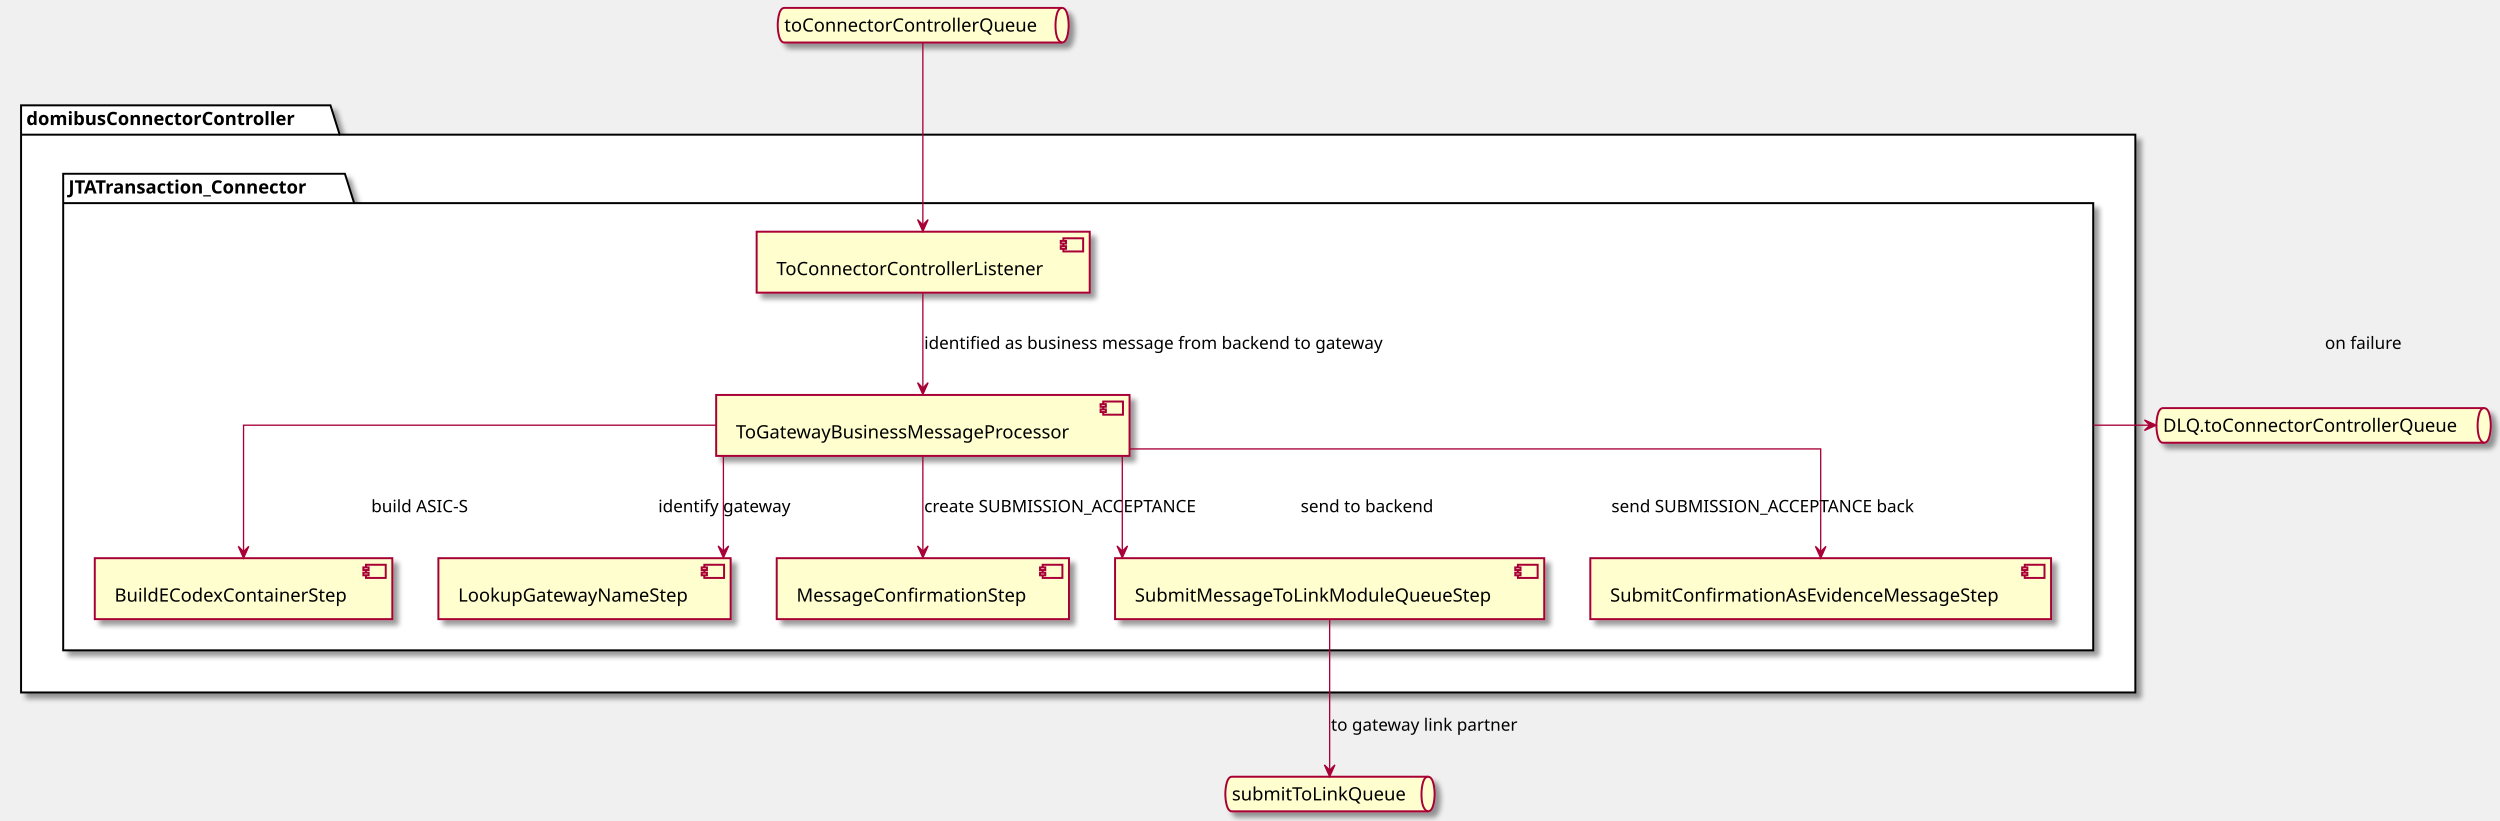
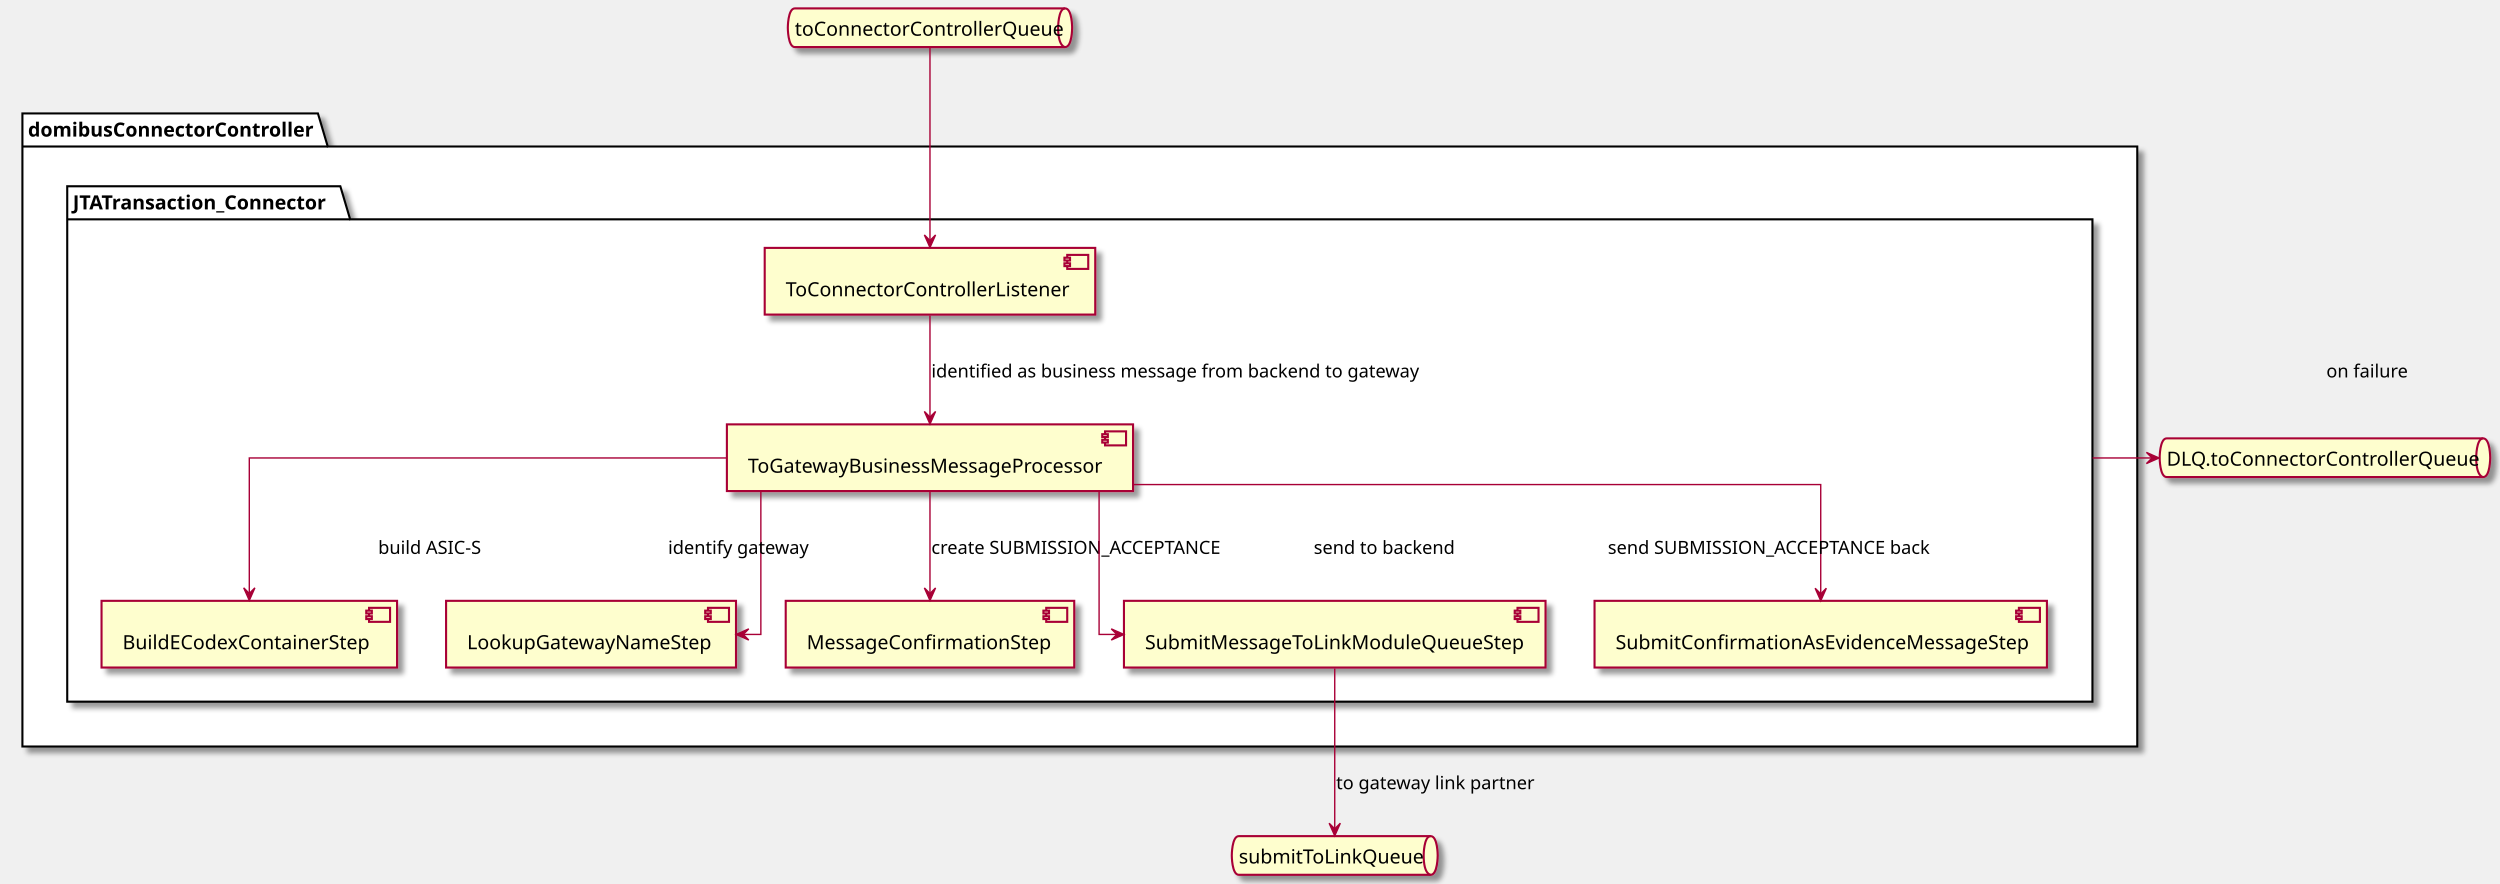
- <svg xmlns="http://www.w3.org/2000/svg" contentScriptType="application/ecmascript" contentStyleType="text/css" height="623px" preserveAspectRatio="none" style="width:1899px;height:623px;background:#FFFFFF;" version="1.1" viewBox="0 0 1899 623" width="1899px" zoomAndPan="magnify">
+ <svg xmlns="http://www.w3.org/2000/svg" contentScriptType="application/ecmascript" contentStyleType="text/css" height="631px" preserveAspectRatio="none" style="width:1785px;height:631px;background:#FFFFFF;" version="1.1" viewBox="0 0 1785 631" width="1785px" zoomAndPan="magnify">
  <defs>
    <filter height="300%" id="f14c8f2ezxr5q1" width="300%" x="-1" y="-1">
      <feGaussianBlur result="blurOut" stdDeviation="2.0" />
      <feColorMatrix in="blurOut" result="blurOut2" type="matrix" values="0 0 0 0 0 0 0 0 0 0 0 0 0 0 0 0 0 0 .4 0" />
      <feOffset dx="4.0" dy="4.0" in="blurOut2" result="blurOut3" />
      <feBlend in="SourceGraphic" in2="blurOut3" mode="normal" />
    </filter>
  </defs>
  <g>
-     <polygon fill="#FFFFFF" filter="url(#f14c8f2ezxr5q1)" points="16,80,251,80,258,102.297,1622,102.297,1622,526,16,526,16,80" style="stroke:#000000;stroke-width:1.5;" />
-     <line style="stroke:#000000;stroke-width:1.5;" x1="16" x2="258" y1="102.297" y2="102.297" />
-     <text fill="#000000" font-family="sans-serif" font-size="14" font-weight="bold" lengthAdjust="spacing" textLength="229" x="20" y="94.995">domibusConnectorController</text>
-     <polygon fill="#FFFFFF" filter="url(#f14c8f2ezxr5q1)" points="48,132,262,132,269,154.297,1590,154.297,1590,494,48,494,48,132" style="stroke:#000000;stroke-width:1.5;" />
-     <line style="stroke:#000000;stroke-width:1.5;" x1="48" x2="269" y1="154.297" y2="154.297" />
-     <text fill="#000000" font-family="sans-serif" font-size="14" font-weight="bold" lengthAdjust="spacing" textLength="208" x="52" y="146.995">JTATransaction_Connector</text>
-     <rect fill="#FEFECE" filter="url(#f14c8f2ezxr5q1)" height="46.297" style="stroke:#A80036;stroke-width:1.5;" width="253" x="574.75" y="176" />
-     <rect fill="#FEFECE" height="10" style="stroke:#A80036;stroke-width:1.5;" width="15" x="807.75" y="181" />
-     <rect fill="#FEFECE" height="2" style="stroke:#A80036;stroke-width:1.5;" width="4" x="805.75" y="183" />
-     <rect fill="#FEFECE" height="2" style="stroke:#A80036;stroke-width:1.5;" width="4" x="805.75" y="187" />
-     <text fill="#000000" font-family="sans-serif" font-size="14" lengthAdjust="spacing" textLength="213" x="589.75" y="208.995">ToConnectorControllerListener</text>
-     <rect fill="#FEFECE" filter="url(#f14c8f2ezxr5q1)" height="46.297" style="stroke:#A80036;stroke-width:1.5;" width="314" x="544" y="300" />
-     <rect fill="#FEFECE" height="10" style="stroke:#A80036;stroke-width:1.5;" width="15" x="838" y="305" />
-     <rect fill="#FEFECE" height="2" style="stroke:#A80036;stroke-width:1.5;" width="4" x="836" y="307" />
-     <rect fill="#FEFECE" height="2" style="stroke:#A80036;stroke-width:1.5;" width="4" x="836" y="311" />
-     <text fill="#000000" font-family="sans-serif" font-size="14" lengthAdjust="spacing" textLength="274" x="559" y="332.995">ToGatewayBusinessMessageProcessor</text>
-     <rect fill="#FEFECE" filter="url(#f14c8f2ezxr5q1)" height="46.297" style="stroke:#A80036;stroke-width:1.5;" width="226" x="72" y="424" />
-     <rect fill="#FEFECE" height="10" style="stroke:#A80036;stroke-width:1.5;" width="15" x="278" y="429" />
-     <rect fill="#FEFECE" height="2" style="stroke:#A80036;stroke-width:1.5;" width="4" x="276" y="431" />
-     <rect fill="#FEFECE" height="2" style="stroke:#A80036;stroke-width:1.5;" width="4" x="276" y="435" />
-     <text fill="#000000" font-family="sans-serif" font-size="14" lengthAdjust="spacing" textLength="186" x="87" y="456.995">BuildECodexContainerStep</text>
-     <rect fill="#FEFECE" filter="url(#f14c8f2ezxr5q1)" height="46.297" style="stroke:#A80036;stroke-width:1.5;" width="222" x="333" y="424" />
-     <rect fill="#FEFECE" height="10" style="stroke:#A80036;stroke-width:1.5;" width="15" x="535" y="429" />
-     <rect fill="#FEFECE" height="2" style="stroke:#A80036;stroke-width:1.5;" width="4" x="533" y="431" />
-     <rect fill="#FEFECE" height="2" style="stroke:#A80036;stroke-width:1.5;" width="4" x="533" y="435" />
-     <text fill="#000000" font-family="sans-serif" font-size="14" lengthAdjust="spacing" textLength="182" x="348" y="456.995">LookupGatewayNameStep</text>
-     <rect fill="#FEFECE" filter="url(#f14c8f2ezxr5q1)" height="46.297" style="stroke:#A80036;stroke-width:1.5;" width="222" x="590" y="424" />
-     <rect fill="#FEFECE" height="10" style="stroke:#A80036;stroke-width:1.5;" width="15" x="792" y="429" />
-     <rect fill="#FEFECE" height="2" style="stroke:#A80036;stroke-width:1.5;" width="4" x="790" y="431" />
-     <rect fill="#FEFECE" height="2" style="stroke:#A80036;stroke-width:1.5;" width="4" x="790" y="435" />
-     <text fill="#000000" font-family="sans-serif" font-size="14" lengthAdjust="spacing" textLength="182" x="605" y="456.995">MessageConfirmationStep</text>
-     <rect fill="#FEFECE" filter="url(#f14c8f2ezxr5q1)" height="46.297" style="stroke:#A80036;stroke-width:1.5;" width="326" x="847" y="424" />
-     <rect fill="#FEFECE" height="10" style="stroke:#A80036;stroke-width:1.5;" width="15" x="1153" y="429" />
-     <rect fill="#FEFECE" height="2" style="stroke:#A80036;stroke-width:1.5;" width="4" x="1151" y="431" />
-     <rect fill="#FEFECE" height="2" style="stroke:#A80036;stroke-width:1.5;" width="4" x="1151" y="435" />
-     <text fill="#000000" font-family="sans-serif" font-size="14" lengthAdjust="spacing" textLength="286" x="862" y="456.995">SubmitMessageToLinkModuleQueueStep</text>
-     <rect fill="#FEFECE" filter="url(#f14c8f2ezxr5q1)" height="46.297" style="stroke:#A80036;stroke-width:1.5;" width="350" x="1208" y="424" />
-     <rect fill="#FEFECE" height="10" style="stroke:#A80036;stroke-width:1.5;" width="15" x="1538" y="429" />
-     <rect fill="#FEFECE" height="2" style="stroke:#A80036;stroke-width:1.5;" width="4" x="1536" y="431" />
-     <rect fill="#FEFECE" height="2" style="stroke:#A80036;stroke-width:1.5;" width="4" x="1536" y="435" />
-     <text fill="#000000" font-family="sans-serif" font-size="14" lengthAdjust="spacing" textLength="310" x="1223" y="456.995">SubmitConfirmationAsEvidenceMessageStep</text>
-     <path d="M595.75,6 L806.75,6 C811.75,6 811.75,19.148 811.75,19.148 C811.75,19.148 811.75,32.297 806.75,32.297 L595.75,32.297 C590.75,32.297 590.75,19.148 590.75,19.148 C590.75,19.148 590.75,6 595.75,6 " fill="#FEFECE" filter="url(#f14c8f2ezxr5q1)" style="stroke:#A80036;stroke-width:1.5;" />
-     <path d="M806.75,6 C801.75,6 801.75,19.148 801.75,19.148 C801.75,32.297 806.75,32.297 806.75,32.297 " fill="none" style="stroke:#A80036;stroke-width:1.5;" />
-     <text fill="#000000" font-family="sans-serif" font-size="14" lengthAdjust="spacing" textLength="201" x="595.75" y="23.995">toConnectorControllerQueue</text>
-     <path d="M1643,310 L1887,310 C1892,310 1892,323.148 1892,323.148 C1892,323.148 1892,336.297 1887,336.297 L1643,336.297 C1638,336.297 1638,323.148 1638,323.148 C1638,323.148 1638,310 1643,310 " fill="#FEFECE" filter="url(#f14c8f2ezxr5q1)" style="stroke:#A80036;stroke-width:1.5;" />
-     <path d="M1887,310 C1882,310 1882,323.148 1882,323.148 C1882,336.297 1887,336.297 1887,336.297 " fill="none" style="stroke:#A80036;stroke-width:1.5;" />
-     <text fill="#000000" font-family="sans-serif" font-size="14" lengthAdjust="spacing" textLength="234" x="1643" y="327.995">DLQ.toConnectorControllerQueue</text>
-     <path d="M935.75,590 L1084.75,590 C1089.75,590 1089.75,603.148 1089.75,603.148 C1089.75,603.148 1089.75,616.297 1084.75,616.297 L935.75,616.297 C930.75,616.297 930.75,603.148 930.75,603.148 C930.75,603.148 930.75,590 935.75,590 " fill="#FEFECE" filter="url(#f14c8f2ezxr5q1)" style="stroke:#A80036;stroke-width:1.5;" />
-     <path d="M1084.75,590 C1079.75,590 1079.75,603.148 1079.75,603.148 C1079.75,616.297 1084.75,616.297 1084.75,616.297 " fill="none" style="stroke:#A80036;stroke-width:1.5;" />
-     <text fill="#000000" font-family="sans-serif" font-size="14" lengthAdjust="spacing" textLength="139" x="935.75" y="607.995">submitToLinkQueue</text>
-     <path d="M701,32.236 C701,32.236 701,170.804 701,170.804 " fill="none" id="toConnectorControllerQueue-to-ToConnectorControllerListener" style="stroke:#A80036;stroke-width:1.0;" />
-     <polygon fill="#A80036" points="701,175.804,705,166.804,701,170.804,697,166.804,701,175.804" style="stroke:#A80036;stroke-width:1.0;" />
-     <path d="M701,222.033 C701,222.033 701,294.67 701,294.67 " fill="none" id="ToConnectorControllerListener-to-ToGatewayBusinessMessageProcessor" style="stroke:#A80036;stroke-width:1.0;" />
-     <polygon fill="#A80036" points="701,299.67,705,290.67,701,294.67,697,290.67,701,299.67" style="stroke:#A80036;stroke-width:1.0;" />
-     <text fill="#000000" font-family="sans-serif" font-size="13" lengthAdjust="spacing" textLength="366" x="702" y="265.067">identified as business message from backend to gateway</text>
-     <path d="M543.73,323 C391.952,323 185,323 185,323 C185,323 185,418.967 185,418.967 " fill="none" id="ToGatewayBusinessMessageProcessor-to-BuildECodexContainerStep" style="stroke:#A80036;stroke-width:1.0;" />
-     <polygon fill="#A80036" points="185,423.967,189,414.967,185,418.967,181,414.967,185,423.967" style="stroke:#A80036;stroke-width:1.0;" />
-     <text fill="#000000" font-family="sans-serif" font-size="13" lengthAdjust="spacing" textLength="78" x="282" y="389.067">build ASIC-S</text>
-     <path d="M549.5,346.033 C549.5,346.033 549.5,418.67 549.5,418.67 " fill="none" id="ToGatewayBusinessMessageProcessor-to-LookupGatewayNameStep" style="stroke:#A80036;stroke-width:1.0;" />
-     <polygon fill="#A80036" points="549.5,423.67,553.5,414.67,549.5,418.67,545.5,414.67,549.5,423.67" style="stroke:#A80036;stroke-width:1.0;" />
-     <text fill="#000000" font-family="sans-serif" font-size="13" lengthAdjust="spacing" textLength="103" x="500" y="389.067">identify gateway</text>
-     <path d="M701,346.033 C701,346.033 701,418.67 701,418.67 " fill="none" id="ToGatewayBusinessMessageProcessor-to-MessageConfirmationStep" style="stroke:#A80036;stroke-width:1.0;" />
-     <polygon fill="#A80036" points="701,423.67,705,414.67,701,418.67,697,414.67,701,423.67" style="stroke:#A80036;stroke-width:1.0;" />
-     <text fill="#000000" font-family="sans-serif" font-size="13" lengthAdjust="spacing" textLength="221" x="702" y="389.067">create SUBMISSION_ACCEPTANCE</text>
-     <path d="M852.5,346.033 C852.5,346.033 852.5,418.67 852.5,418.67 " fill="none" id="ToGatewayBusinessMessageProcessor-to-SubmitMessageToLinkModuleQueueStep" style="stroke:#A80036;stroke-width:1.0;" />
-     <polygon fill="#A80036" points="852.5,423.67,856.5,414.67,852.5,418.67,848.5,414.67,852.5,423.67" style="stroke:#A80036;stroke-width:1.0;" />
-     <text fill="#000000" font-family="sans-serif" font-size="13" lengthAdjust="spacing" textLength="106" x="988" y="389.067">send to backend</text>
-     <path d="M1010,470.018 C1010,470.018 1010,584.985 1010,584.985 " fill="none" id="SubmitMessageToLinkModuleQueueStep-to-submitToLinkQueue" style="stroke:#A80036;stroke-width:1.0;" />
-     <polygon fill="#A80036" points="1010,589.985,1014,580.985,1010,584.985,1006,580.985,1010,589.985" style="stroke:#A80036;stroke-width:1.0;" />
-     <text fill="#000000" font-family="sans-serif" font-size="13" lengthAdjust="spacing" textLength="146" x="1011" y="555.067">to gateway link partner</text>
-     <path d="M858.321,341 C1059.73,341 1383,341 1383,341 C1383,341 1383,419 1383,419 " fill="none" id="ToGatewayBusinessMessageProcessor-to-SubmitConfirmationAsEvidenceMessageStep" style="stroke:#A80036;stroke-width:1.0;" />
-     <polygon fill="#A80036" points="1383,424,1387,415,1383,419,1379,415,1383,424" style="stroke:#A80036;stroke-width:1.0;" />
-     <text fill="#000000" font-family="sans-serif" font-size="13" lengthAdjust="spacing" textLength="245" x="1224" y="389.067">send SUBMISSION_ACCEPTANCE back</text>
-     <path d="M1590.178,323 C1590.253,323 1590.329,323 1590.405,323 C1590.557,323 1590.711,323 1590.866,323 C1591.176,323 1591.493,323 1591.814,323 C1592.457,323 1593.122,323 1593.805,323 C1595.172,323 1596.614,323 1598.105,323 C1601.088,323 1604.269,323 1607.45,323 C1620.175,323 1632.9,323 1632.9,323 " fill="none" id="JTATransaction_Connector-to-DLQ.toConnectorControllerQueue" style="stroke:#A80036;stroke-width:1.0;" />
-     <polygon fill="#A80036" points="1637.9,323,1628.9,319,1632.9,323,1628.9,327,1637.9,323" style="stroke:#A80036;stroke-width:1.0;" />
-     <text fill="#000000" font-family="sans-serif" font-size="13" lengthAdjust="spacing" textLength="59" x="1766" y="265.067">on failure</text>
+     <polygon fill="#FFFFFF" filter="url(#f14c8f2ezxr5q1)" points="16,81,227,81,234,104.609,1526,104.609,1526,533,16,533,16,81" style="stroke:#000000;stroke-width:1.5;" />
+     <line style="stroke:#000000;stroke-width:1.5;" x1="16" x2="234" y1="104.609" y2="104.609" />
+     <text fill="#000000" font-family="sans-serif" font-size="14" font-weight="bold" lengthAdjust="spacing" textLength="205" x="20" y="97.533">domibusConnectorController</text>
+     <polygon fill="#FFFFFF" filter="url(#f14c8f2ezxr5q1)" points="48,133,243,133,250,156.609,1494,156.609,1494,501,48,501,48,133" style="stroke:#000000;stroke-width:1.5;" />
+     <line style="stroke:#000000;stroke-width:1.5;" x1="48" x2="250" y1="156.609" y2="156.609" />
+     <text fill="#000000" font-family="sans-serif" font-size="14" font-weight="bold" lengthAdjust="spacing" textLength="189" x="52" y="149.533">JTATransaction_Connector</text>
+     <rect fill="#FEFECE" filter="url(#f14c8f2ezxr5q1)" height="47.609" style="stroke:#A80036;stroke-width:1.5;" width="236" x="546" y="177" />
+     <rect fill="#FEFECE" height="10" style="stroke:#A80036;stroke-width:1.5;" width="15" x="762" y="182" />
+     <rect fill="#FEFECE" height="2" style="stroke:#A80036;stroke-width:1.5;" width="4" x="760" y="184" />
+     <rect fill="#FEFECE" height="2" style="stroke:#A80036;stroke-width:1.5;" width="4" x="760" y="188" />
+     <text fill="#000000" font-family="sans-serif" font-size="14" lengthAdjust="spacing" textLength="196" x="561" y="211.533">ToConnectorControllerListener</text>
+     <rect fill="#FEFECE" filter="url(#f14c8f2ezxr5q1)" height="47.609" style="stroke:#A80036;stroke-width:1.5;" width="290" x="519" y="303" />
+     <rect fill="#FEFECE" height="10" style="stroke:#A80036;stroke-width:1.5;" width="15" x="789" y="308" />
+     <rect fill="#FEFECE" height="2" style="stroke:#A80036;stroke-width:1.5;" width="4" x="787" y="310" />
+     <rect fill="#FEFECE" height="2" style="stroke:#A80036;stroke-width:1.5;" width="4" x="787" y="314" />
+     <text fill="#000000" font-family="sans-serif" font-size="14" lengthAdjust="spacing" textLength="250" x="534" y="337.533">ToGatewayBusinessMessageProcessor</text>
+     <rect fill="#FEFECE" filter="url(#f14c8f2ezxr5q1)" height="47.609" style="stroke:#A80036;stroke-width:1.5;" width="211" x="72.5" y="429" />
+     <rect fill="#FEFECE" height="10" style="stroke:#A80036;stroke-width:1.5;" width="15" x="263.5" y="434" />
+     <rect fill="#FEFECE" height="2" style="stroke:#A80036;stroke-width:1.5;" width="4" x="261.5" y="436" />
+     <rect fill="#FEFECE" height="2" style="stroke:#A80036;stroke-width:1.5;" width="4" x="261.5" y="440" />
+     <text fill="#000000" font-family="sans-serif" font-size="14" lengthAdjust="spacing" textLength="171" x="87.5" y="463.533">BuildECodexContainerStep</text>
+     <rect fill="#FEFECE" filter="url(#f14c8f2ezxr5q1)" height="47.609" style="stroke:#A80036;stroke-width:1.5;" width="207" x="318.5" y="429" />
+     <rect fill="#FEFECE" height="10" style="stroke:#A80036;stroke-width:1.5;" width="15" x="505.5" y="434" />
+     <rect fill="#FEFECE" height="2" style="stroke:#A80036;stroke-width:1.5;" width="4" x="503.5" y="436" />
+     <rect fill="#FEFECE" height="2" style="stroke:#A80036;stroke-width:1.5;" width="4" x="503.5" y="440" />
+     <text fill="#000000" font-family="sans-serif" font-size="14" lengthAdjust="spacing" textLength="167" x="333.5" y="463.533">LookupGatewayNameStep</text>
+     <rect fill="#FEFECE" filter="url(#f14c8f2ezxr5q1)" height="47.609" style="stroke:#A80036;stroke-width:1.5;" width="206" x="561" y="429" />
+     <rect fill="#FEFECE" height="10" style="stroke:#A80036;stroke-width:1.5;" width="15" x="747" y="434" />
+     <rect fill="#FEFECE" height="2" style="stroke:#A80036;stroke-width:1.5;" width="4" x="745" y="436" />
+     <rect fill="#FEFECE" height="2" style="stroke:#A80036;stroke-width:1.5;" width="4" x="745" y="440" />
+     <text fill="#000000" font-family="sans-serif" font-size="14" lengthAdjust="spacing" textLength="166" x="576" y="463.533">MessageConfirmationStep</text>
+     <rect fill="#FEFECE" filter="url(#f14c8f2ezxr5q1)" height="47.609" style="stroke:#A80036;stroke-width:1.5;" width="301" x="802.5" y="429" />
+     <rect fill="#FEFECE" height="10" style="stroke:#A80036;stroke-width:1.5;" width="15" x="1083.5" y="434" />
+     <rect fill="#FEFECE" height="2" style="stroke:#A80036;stroke-width:1.5;" width="4" x="1081.5" y="436" />
+     <rect fill="#FEFECE" height="2" style="stroke:#A80036;stroke-width:1.5;" width="4" x="1081.5" y="440" />
+     <text fill="#000000" font-family="sans-serif" font-size="14" lengthAdjust="spacing" textLength="261" x="817.5" y="463.533">SubmitMessageToLinkModuleQueueStep</text>
+     <rect fill="#FEFECE" filter="url(#f14c8f2ezxr5q1)" height="47.609" style="stroke:#A80036;stroke-width:1.5;" width="323" x="1138.5" y="429" />
+     <rect fill="#FEFECE" height="10" style="stroke:#A80036;stroke-width:1.5;" width="15" x="1441.5" y="434" />
+     <rect fill="#FEFECE" height="2" style="stroke:#A80036;stroke-width:1.5;" width="4" x="1439.5" y="436" />
+     <rect fill="#FEFECE" height="2" style="stroke:#A80036;stroke-width:1.5;" width="4" x="1439.5" y="440" />
+     <text fill="#000000" font-family="sans-serif" font-size="14" lengthAdjust="spacing" textLength="283" x="1153.5" y="463.533">SubmitConfirmationAsEvidenceMessageStep</text>
+     <path d="M567.5,6 L760.5,6 C765.5,6 765.5,19.805 765.5,19.805 C765.5,19.805 765.5,33.609 760.5,33.609 L567.5,33.609 C562.5,33.609 562.5,19.805 562.5,19.805 C562.5,19.805 562.5,6 567.5,6 " fill="#FEFECE" filter="url(#f14c8f2ezxr5q1)" style="stroke:#A80036;stroke-width:1.5;" />
+     <path d="M760.5,6 C755.5,6 755.5,19.805 755.5,19.805 C755.5,33.609 760.5,33.609 760.5,33.609 " fill="none" style="stroke:#A80036;stroke-width:1.5;" />
+     <text fill="#000000" font-family="sans-serif" font-size="14" lengthAdjust="spacing" textLength="183" x="567.5" y="25.533">toConnectorControllerQueue</text>
+     <path d="M1547,313 L1773,313 C1778,313 1778,326.805 1778,326.805 C1778,326.805 1778,340.609 1773,340.609 L1547,340.609 C1542,340.609 1542,326.805 1542,326.805 C1542,326.805 1542,313 1547,313 " fill="#FEFECE" filter="url(#f14c8f2ezxr5q1)" style="stroke:#A80036;stroke-width:1.5;" />
+     <path d="M1773,313 C1768,313 1768,326.805 1768,326.805 C1768,340.609 1773,340.609 1773,340.609 " fill="none" style="stroke:#A80036;stroke-width:1.5;" />
+     <text fill="#000000" font-family="sans-serif" font-size="14" lengthAdjust="spacing" textLength="216" x="1547" y="332.533">DLQ.toConnectorControllerQueue</text>
+     <path d="M884.5,597 L1021.5,597 C1026.5,597 1026.5,610.805 1026.5,610.805 C1026.5,610.805 1026.5,624.609 1021.5,624.609 L884.5,624.609 C879.5,624.609 879.5,610.805 879.5,610.805 C879.5,610.805 879.5,597 884.5,597 " fill="#FEFECE" filter="url(#f14c8f2ezxr5q1)" style="stroke:#A80036;stroke-width:1.5;" />
+     <path d="M1021.5,597 C1016.5,597 1016.5,610.805 1016.5,610.805 C1016.5,624.609 1021.5,624.609 1021.5,624.609 " fill="none" style="stroke:#A80036;stroke-width:1.5;" />
+     <text fill="#000000" font-family="sans-serif" font-size="14" lengthAdjust="spacing" textLength="127" x="884.5" y="616.533">submitToLinkQueue</text>
+     <path d="M664,34.2 C664,34.2 664,171.74 664,171.74 " fill="none" id="toConnectorControllerQueue-to-ToConnectorControllerListener" style="stroke:#A80036;stroke-width:1.0;" />
+     <polygon fill="#A80036" points="664,176.74,668,167.74,664,171.74,660,167.74,664,176.74" style="stroke:#A80036;stroke-width:1.0;" />
+     <path d="M664,225.29 C664,225.29 664,297.78 664,297.78 " fill="none" id="ToConnectorControllerListener-to-ToGatewayBusinessMessageProcessor" style="stroke:#A80036;stroke-width:1.0;" />
+     <polygon fill="#A80036" points="664,302.78,668,293.78,664,297.78,660,293.78,664,302.78" style="stroke:#A80036;stroke-width:1.0;" />
+     <text fill="#000000" font-family="sans-serif" font-size="13" lengthAdjust="spacing" textLength="331" x="665" y="269.495">identified as business message from backend to gateway</text>
+     <path d="M518.84,327 C375.63,327 178,327 178,327 C178,327 178,423.71 178,423.71 " fill="none" id="ToGatewayBusinessMessageProcessor-to-BuildECodexContainerStep" style="stroke:#A80036;stroke-width:1.0;" />
+     <polygon fill="#A80036" points="178,428.71,182,419.71,178,423.71,174,419.71,178,428.71" style="stroke:#A80036;stroke-width:1.0;" />
+     <text fill="#000000" font-family="sans-serif" font-size="13" lengthAdjust="spacing" textLength="74" x="270" y="395.495">build ASIC-S</text>
+     <path d="M543.25,351.29 C543.25,387.91 543.25,453 543.25,453 C543.25,453 530.62,453 530.62,453 " fill="none" id="ToGatewayBusinessMessageProcessor-to-LookupGatewayNameStep" style="stroke:#A80036;stroke-width:1.0;" />
+     <polygon fill="#A80036" points="525.62,453,534.62,457,530.62,453,534.62,449,525.62,453" style="stroke:#A80036;stroke-width:1.0;" />
+     <text fill="#000000" font-family="sans-serif" font-size="13" lengthAdjust="spacing" textLength="93" x="477" y="395.495">identify gateway</text>
+     <path d="M664,351.29 C664,351.29 664,423.78 664,423.78 " fill="none" id="ToGatewayBusinessMessageProcessor-to-MessageConfirmationStep" style="stroke:#A80036;stroke-width:1.0;" />
+     <polygon fill="#A80036" points="664,428.78,668,419.78,664,423.78,660,419.78,664,428.78" style="stroke:#A80036;stroke-width:1.0;" />
+     <text fill="#000000" font-family="sans-serif" font-size="13" lengthAdjust="spacing" textLength="216" x="665" y="395.495">create SUBMISSION_ACCEPTANCE</text>
+     <path d="M784.75,351.29 C784.75,387.91 784.75,453 784.75,453 C784.75,453 797.44,453 797.44,453 " fill="none" id="ToGatewayBusinessMessageProcessor-to-SubmitMessageToLinkModuleQueueStep" style="stroke:#A80036;stroke-width:1.0;" />
+     <polygon fill="#A80036" points="802.44,453,793.44,449,797.44,453,793.44,457,802.44,453" style="stroke:#A80036;stroke-width:1.0;" />
+     <text fill="#000000" font-family="sans-serif" font-size="13" lengthAdjust="spacing" textLength="96" x="938" y="395.495">send to backend</text>
+     <path d="M953,477.34 C953,477.34 953,591.77 953,591.77 " fill="none" id="SubmitMessageToLinkModuleQueueStep-to-submitToLinkQueue" style="stroke:#A80036;stroke-width:1.0;" />
+     <polygon fill="#A80036" points="953,596.77,957,587.77,953,591.77,949,587.77,953,596.77" style="stroke:#A80036;stroke-width:1.0;" />
+     <text fill="#000000" font-family="sans-serif" font-size="13" lengthAdjust="spacing" textLength="131" x="954" y="563.495">to gateway link partner</text>
+     <path d="M809.11,346 C996.82,346 1300,346 1300,346 C1300,346 1300,423.99 1300,423.99 " fill="none" id="ToGatewayBusinessMessageProcessor-to-SubmitConfirmationAsEvidenceMessageStep" style="stroke:#A80036;stroke-width:1.0;" />
+     <polygon fill="#A80036" points="1300,428.99,1304,419.99,1300,423.99,1296,419.99,1300,428.99" style="stroke:#A80036;stroke-width:1.0;" />
+     <text fill="#000000" font-family="sans-serif" font-size="13" lengthAdjust="spacing" textLength="240" x="1148" y="395.495">send SUBMISSION_ACCEPTANCE back</text>
+     <path d="M1494.119,327 C1494.193,327 1494.268,327 1494.344,327 C1494.495,327 1494.648,327 1494.802,327 C1495.11,327 1495.424,327 1495.743,327 C1496.381,327 1497.041,327 1497.72,327 C1499.077,327 1500.508,327 1501.988,327 C1504.949,327 1508.107,327 1511.265,327 C1523.898,327 1536.53,327 1536.53,327 " fill="none" id="JTATransaction_Connector-to-DLQ.toConnectorControllerQueue" style="stroke:#A80036;stroke-width:1.0;" />
+     <polygon fill="#A80036" points="1541.53,327,1532.53,323,1536.53,327,1532.53,331,1541.53,327" style="stroke:#A80036;stroke-width:1.0;" />
+     <text fill="#000000" font-family="sans-serif" font-size="13" lengthAdjust="spacing" textLength="52" x="1661" y="269.495">on failure</text>
  </g>
</svg>
